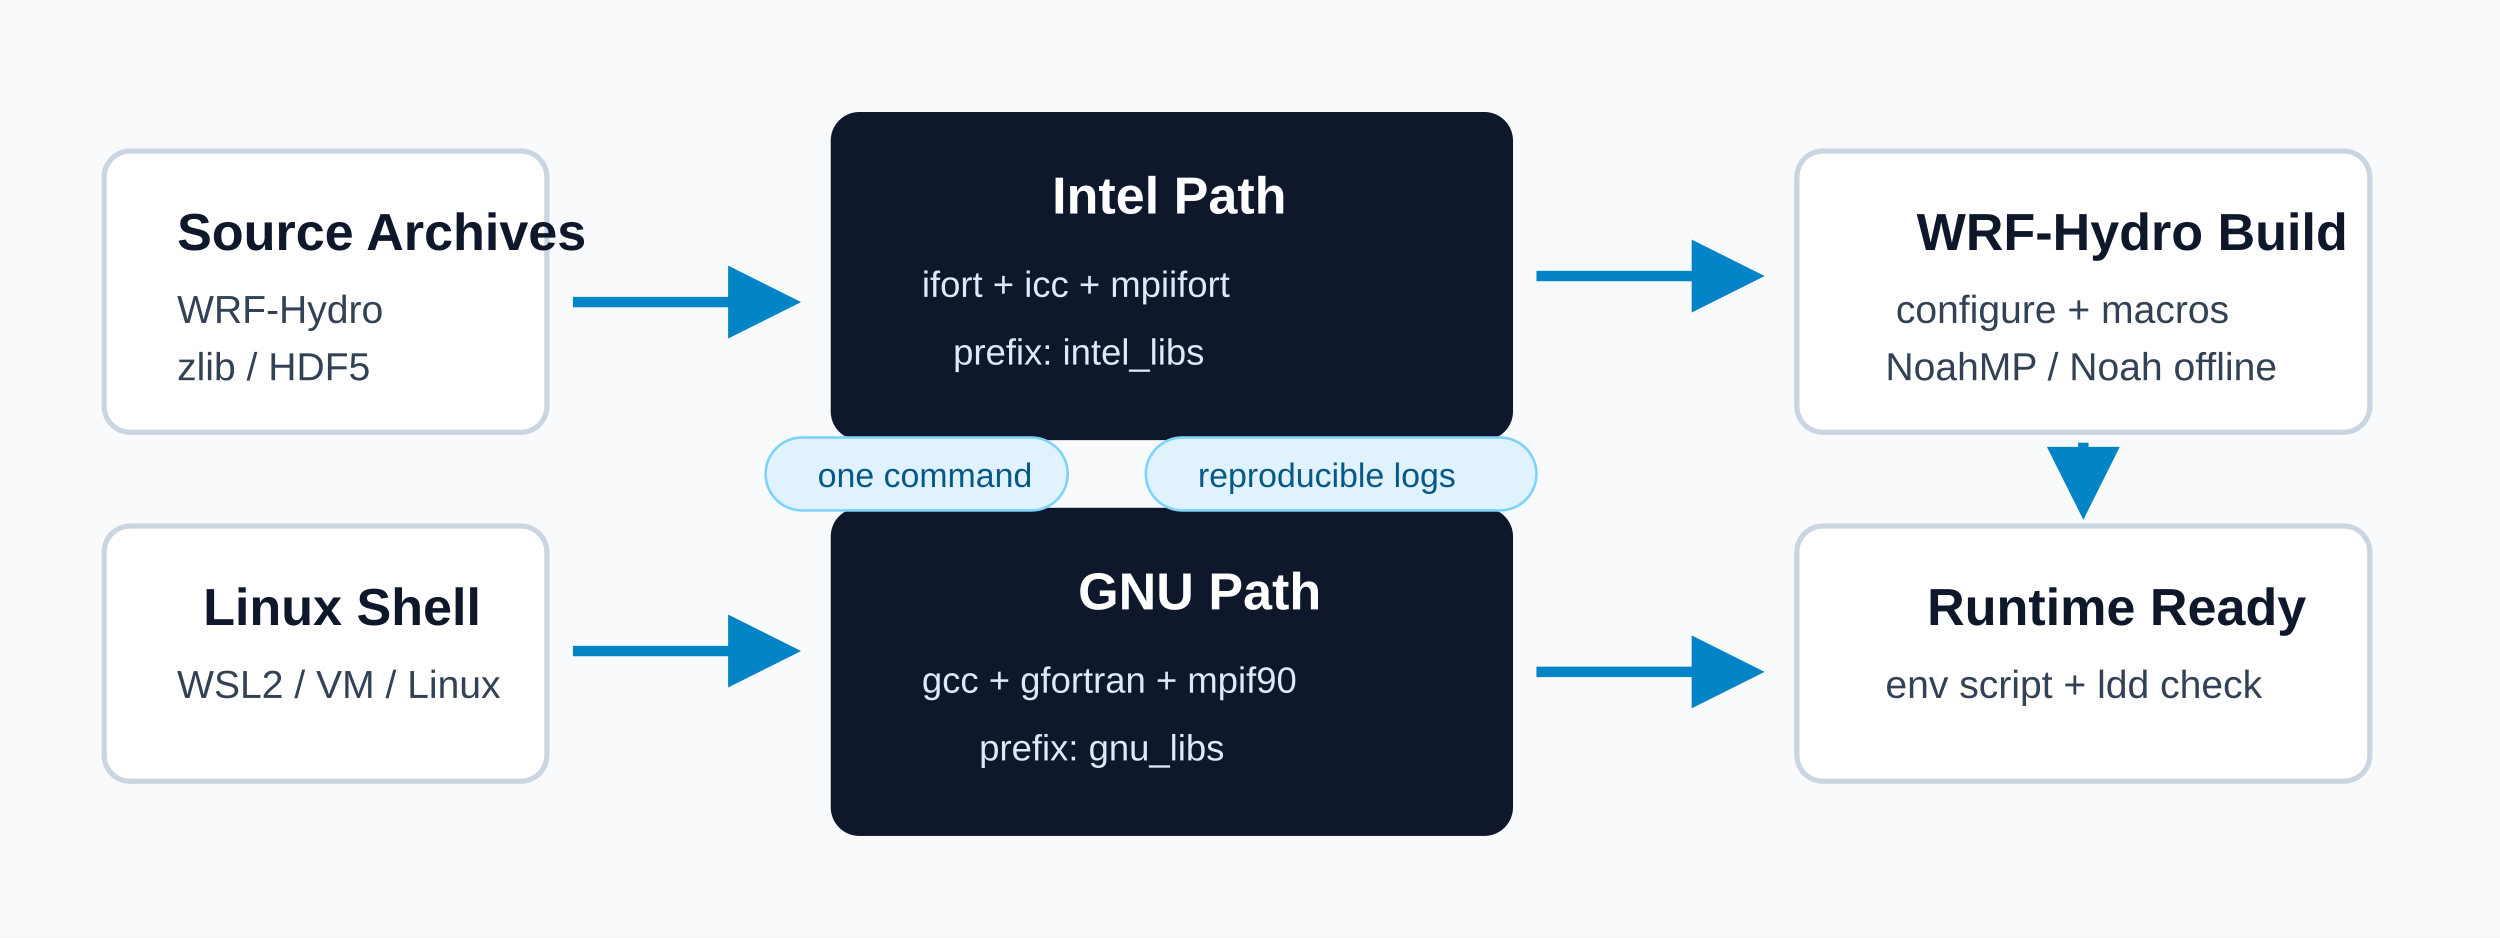
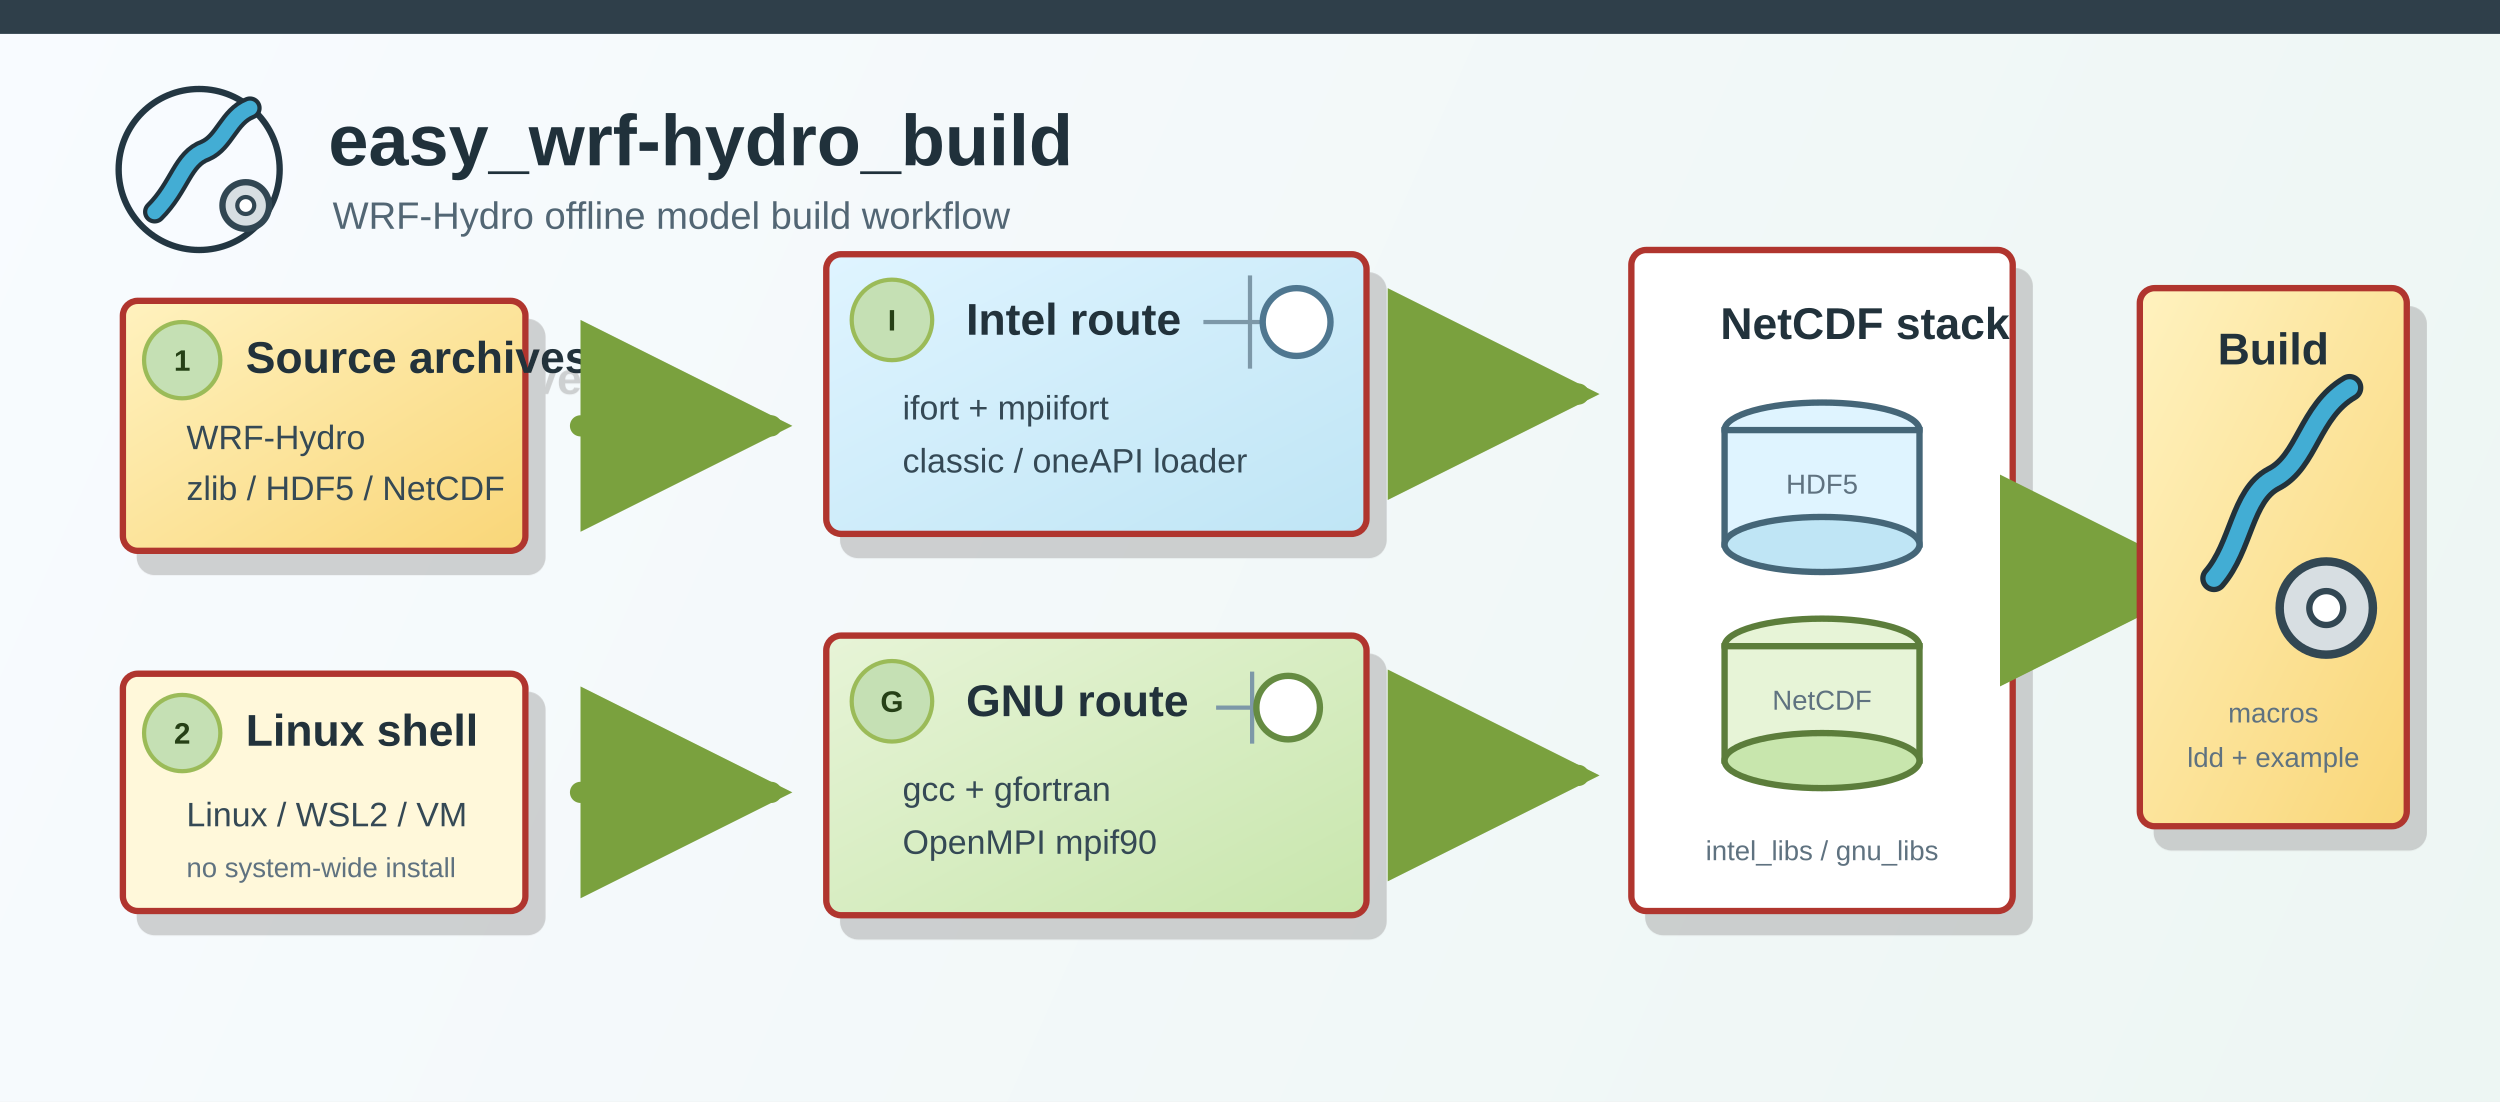
- <svg xmlns="http://www.w3.org/2000/svg" width="960" height="360" viewBox="0 0 960 360" role="img" aria-label="easy_wrf-hydro_build architecture">
+ <svg xmlns="http://www.w3.org/2000/svg" width="1180" height="520" viewBox="0 0 1180 520" role="img" aria-label="easy_wrf-hydro_build architecture">
  <defs>
+     <linearGradient id="page" x1="0" y1="0" x2="1180" y2="520" gradientUnits="userSpaceOnUse">
+       <stop offset="0" stop-color="#f8fbff" />
+       <stop offset="1" stop-color="#edf6f3" />
+     </linearGradient>
+     <linearGradient id="blue-card" x1="0" y1="0" x2="1" y2="1">
+       <stop offset="0" stop-color="#dff4ff" />
+       <stop offset="1" stop-color="#bfe5f5" />
+     </linearGradient>
+     <linearGradient id="green-card" x1="0" y1="0" x2="1" y2="1">
+       <stop offset="0" stop-color="#e7f4d7" />
+       <stop offset="1" stop-color="#c8e6ad" />
+     </linearGradient>
+     <linearGradient id="yellow-card" x1="0" y1="0" x2="1" y2="1">
+       <stop offset="0" stop-color="#fff2bf" />
+       <stop offset="1" stop-color="#f9d678" />
+     </linearGradient>
+     <linearGradient id="river" x1="670" y1="138" x2="806" y2="270" gradientUnits="userSpaceOnUse">
+       <stop offset="0" stop-color="#43add4" />
+       <stop offset="1" stop-color="#1f6f96" />
+     </linearGradient>
+     <filter id="shadow" x="-20%" y="-20%" width="140%" height="140%">
+       <feDropShadow dx="8" dy="10" stdDeviation="0" flood-color="#a6a6a6" flood-opacity="0.5" />
+     </filter>
+     <marker id="arrow" viewBox="0 0 12 12" refX="10" refY="6" markerWidth="12" markerHeight="12" orient="auto">
+       <path d="M1 1 L11 6 L1 11 Z" fill="#7aa13e" />
+     </marker>
    <style>
-       .bg { fill: #f8fafc; }
-       .box { fill: #ffffff; stroke: #cbd5e1; stroke-width: 2; rx: 10; }
-       .box-dark { fill: #0f172a; stroke: #0f172a; stroke-width: 2; rx: 10; }
-       .title { fill: #0f172a; font: 700 20px Arial, sans-serif; }
-       .text { fill: #334155; font: 15px Arial, sans-serif; }
-       .white { fill: #ffffff; font: 700 20px Arial, sans-serif; }
-       .small-white { fill: #dbeafe; font: 14px Arial, sans-serif; }
-       .arrow { stroke: #0284c7; stroke-width: 4; fill: none; marker-end: url(#arrow); }
-       .tag { fill: #e0f2fe; stroke: #7dd3fc; stroke-width: 1; rx: 14; }
-       .tag-text { fill: #075985; font: 13px Arial, sans-serif; }
+       .title { fill:#20313b; font:700 34px Arial, sans-serif; }
+       .subtitle { fill:#526674; font:18px Arial, sans-serif; }
+       .card-title { fill:#20313b; font:700 21px Arial, sans-serif; }
+       .card-text { fill:#344955; font:16px Arial, sans-serif; }
+       .tiny { fill:#5f7280; font:13px Arial, sans-serif; }
+       .tag { fill:#c5e0b4; stroke:#9bbb59; stroke-width:2; }
+       .tag-text { fill:#254117; font:700 14px Arial, sans-serif; }
+       .outline { stroke:#b0352f; stroke-width:3; }
+       .arrow { stroke:#7aa13e; stroke-width:10; fill:none; marker-end:url(#arrow); stroke-linecap:round; }
+       .soft-line { stroke:#7d98a8; stroke-width:2; fill:none; }
    </style>
-     <marker id="arrow" viewBox="0 0 10 10" refX="8" refY="5" markerWidth="7" markerHeight="7" orient="auto-start-reverse">
-       <path d="M 0 0 L 10 5 L 0 10 z" fill="#0284c7" />
-     </marker>
  </defs>
-   <rect class="bg" width="960" height="360" />
-   <rect class="box" x="40" y="58" width="170" height="108" />
-   <text class="title" x="68" y="96">Source Archives</text>
-   <text class="text" x="68" y="124">WRF-Hydro</text>
-   <text class="text" x="68" y="146">zlib / HDF5</text>
-   <rect class="box" x="40" y="202" width="170" height="98" />
-   <text class="title" x="78" y="240">Linux Shell</text>
-   <text class="text" x="68" y="268">WSL2 / VM / Linux</text>
-   <path class="arrow" d="M220 116 H302" />
-   <path class="arrow" d="M220 250 H302" />
-   <rect class="box-dark" x="320" y="44" width="260" height="124" />
-   <text class="white" x="404" y="82">Intel Path</text>
-   <text class="small-white" x="354" y="114">ifort + icc + mpiifort</text>
-   <text class="small-white" x="366" y="140">prefix: intel_libs</text>
-   <rect class="box-dark" x="320" y="196" width="260" height="124" />
-   <text class="white" x="414" y="234">GNU Path</text>
-   <text class="small-white" x="354" y="266">gcc + gfortran + mpif90</text>
-   <text class="small-white" x="376" y="292">prefix: gnu_libs</text>
-   <path class="arrow" d="M590 106 H672" />
-   <path class="arrow" d="M590 258 H672" />
-   <rect class="box" x="690" y="58" width="220" height="108" />
-   <text class="title" x="736" y="96">WRF-Hydro Build</text>
-   <text class="text" x="728" y="124">configure + macros</text>
-   <text class="text" x="724" y="146">NoahMP / Noah offline</text>
-   <rect class="box" x="690" y="202" width="220" height="98" />
-   <text class="title" x="740" y="240">Runtime Ready</text>
-   <text class="text" x="724" y="268">env script + ldd check</text>
-   <path class="arrow" d="M800 170 V194" />
-   <rect class="tag" x="294" y="168" width="116" height="28" />
-   <text class="tag-text" x="314" y="187">one command</text>
-   <rect class="tag" x="440" y="168" width="150" height="28" />
-   <text class="tag-text" x="460" y="187">reproducible logs</text>
+   <rect width="1180" height="520" fill="url(#page)" />
+   <rect x="0" y="0" width="1180" height="16" fill="#2f3f4a" />
+   <g transform="translate(50 36)">
+     <circle cx="44" cy="44" r="38" fill="#f8fbff" stroke="#233642" stroke-width="3" />
+     <path d="M23 64 C35 52 36 39 47 35 C56 31 58 19 68 15" fill="none" stroke="#20313b" stroke-width="11" stroke-linecap="round" />
+     <path d="M23 64 C35 52 36 39 47 35 C56 31 58 19 68 15" fill="none" stroke="#43add4" stroke-width="7" stroke-linecap="round" />
+     <circle cx="66" cy="61" r="11" fill="#d7dee2" stroke="#314652" stroke-width="3" />
+     <circle cx="66" cy="61" r="4" fill="#ffffff" stroke="#314652" stroke-width="2" />
+     <text class="title" x="105" y="42">easy_wrf-hydro_build</text>
+     <text class="subtitle" x="107" y="72">WRF-Hydro offline model build workflow</text>
+   </g>
+   <g transform="translate(58 142)" filter="url(#shadow)">
+     <rect class="outline" width="190" height="118" rx="7" fill="url(#yellow-card)" />
+     <circle class="tag" cx="28" cy="28" r="18" />
+     <text class="tag-text" x="28" y="33" text-anchor="middle">1</text>
+     <text class="card-title" x="58" y="34">Source archives</text>
+     <text class="card-text" x="30" y="70">WRF-Hydro</text>
+     <text class="card-text" x="30" y="94">zlib / HDF5 / NetCDF</text>
+   </g>
+   <g transform="translate(58 318)" filter="url(#shadow)">
+     <rect class="outline" width="190" height="112" rx="7" fill="#fff8da" />
+     <circle class="tag" cx="28" cy="28" r="18" />
+     <text class="tag-text" x="28" y="33" text-anchor="middle">2</text>
+     <text class="card-title" x="58" y="34">Linux shell</text>
+     <text class="card-text" x="30" y="72">Linux / WSL2 / VM</text>
+     <text class="tiny" x="30" y="96">no system-wide install</text>
+   </g>
+   <path class="arrow" d="M274 201 H364" />
+   <path class="arrow" d="M274 374 H364" />
+   <g transform="translate(390 120)" filter="url(#shadow)">
+     <rect class="outline" width="255" height="132" rx="7" fill="url(#blue-card)" />
+     <circle class="tag" cx="31" cy="31" r="19" />
+     <text class="tag-text" x="31" y="36" text-anchor="middle">I</text>
+     <text class="card-title" x="66" y="38">Intel route</text>
+     <text class="card-text" x="36" y="78">ifort + mpiifort</text>
+     <text class="card-text" x="36" y="103">classic / oneAPI loader</text>
+     <path class="soft-line" d="M178 32 h44 m-22 -22 v44" />
+     <circle cx="222" cy="32" r="16" fill="#ffffff" stroke="#4f7790" stroke-width="3" />
+   </g>
+   <g transform="translate(390 300)" filter="url(#shadow)">
+     <rect class="outline" width="255" height="132" rx="7" fill="url(#green-card)" />
+     <circle class="tag" cx="31" cy="31" r="19" />
+     <text class="tag-text" x="31" y="36" text-anchor="middle">G</text>
+     <text class="card-title" x="66" y="38">GNU route</text>
+     <text class="card-text" x="36" y="78">gcc + gfortran</text>
+     <text class="card-text" x="36" y="103">OpenMPI mpif90</text>
+     <path class="soft-line" d="M184 34 h34 m-17 -17 v34" />
+     <circle cx="218" cy="34" r="15" fill="#ffffff" stroke="#658b42" stroke-width="3" />
+   </g>
+   <path class="arrow" d="M672 186 H745" />
+   <path class="arrow" d="M672 366 H745" />
+   <g transform="translate(770 118)" filter="url(#shadow)">
+     <rect class="outline" width="180" height="312" rx="7" fill="#ffffff" />
+     <text class="card-title" x="42" y="42">NetCDF stack</text>
+     <g transform="translate(44 72)">
+       <ellipse cx="46" cy="13" rx="46" ry="13" fill="#dff4ff" stroke="#446678" stroke-width="3" />
+       <rect x="0" y="13" width="92" height="54" fill="#dff4ff" stroke="#446678" stroke-width="3" />
+       <ellipse cx="46" cy="67" rx="46" ry="13" fill="#bfe5f5" stroke="#446678" stroke-width="3" />
+       <text class="tiny" x="46" y="43" text-anchor="middle">HDF5</text>
+     </g>
+     <g transform="translate(44 174)">
+       <ellipse cx="46" cy="13" rx="46" ry="13" fill="#e7f4d7" stroke="#5b7d3b" stroke-width="3" />
+       <rect x="0" y="13" width="92" height="54" fill="#e7f4d7" stroke="#5b7d3b" stroke-width="3" />
+       <ellipse cx="46" cy="67" rx="46" ry="13" fill="#c8e6ad" stroke="#5b7d3b" stroke-width="3" />
+       <text class="tiny" x="46" y="43" text-anchor="middle">NetCDF</text>
+     </g>
+     <text class="tiny" x="90" y="288" text-anchor="middle">intel_libs / gnu_libs</text>
+   </g>
+   <path class="arrow" d="M978 274 H1034" />
+   <g transform="translate(1010 136)" filter="url(#shadow)">
+     <rect class="outline" width="126" height="254" rx="7" fill="url(#yellow-card)" />
+     <text class="card-title" x="63" y="36" text-anchor="middle">Build</text>
+     <path d="M35 137 C48 122 48 98 63 90 C79 82 80 58 99 47" fill="none" stroke="#20313b" stroke-width="13" stroke-linecap="round" />
+     <path d="M35 137 C48 122 48 98 63 90 C79 82 80 58 99 47" fill="none" stroke="url(#river)" stroke-width="8" stroke-linecap="round" />
+     <circle cx="88" cy="151" r="22" fill="#d7dee2" stroke="#314652" stroke-width="4" />
+     <circle cx="88" cy="151" r="8" fill="#ffffff" stroke="#314652" stroke-width="3" />
+     <text class="tiny" x="63" y="205" text-anchor="middle">macros</text>
+     <text class="tiny" x="63" y="226" text-anchor="middle">ldd + example</text>
+   </g>
</svg>
